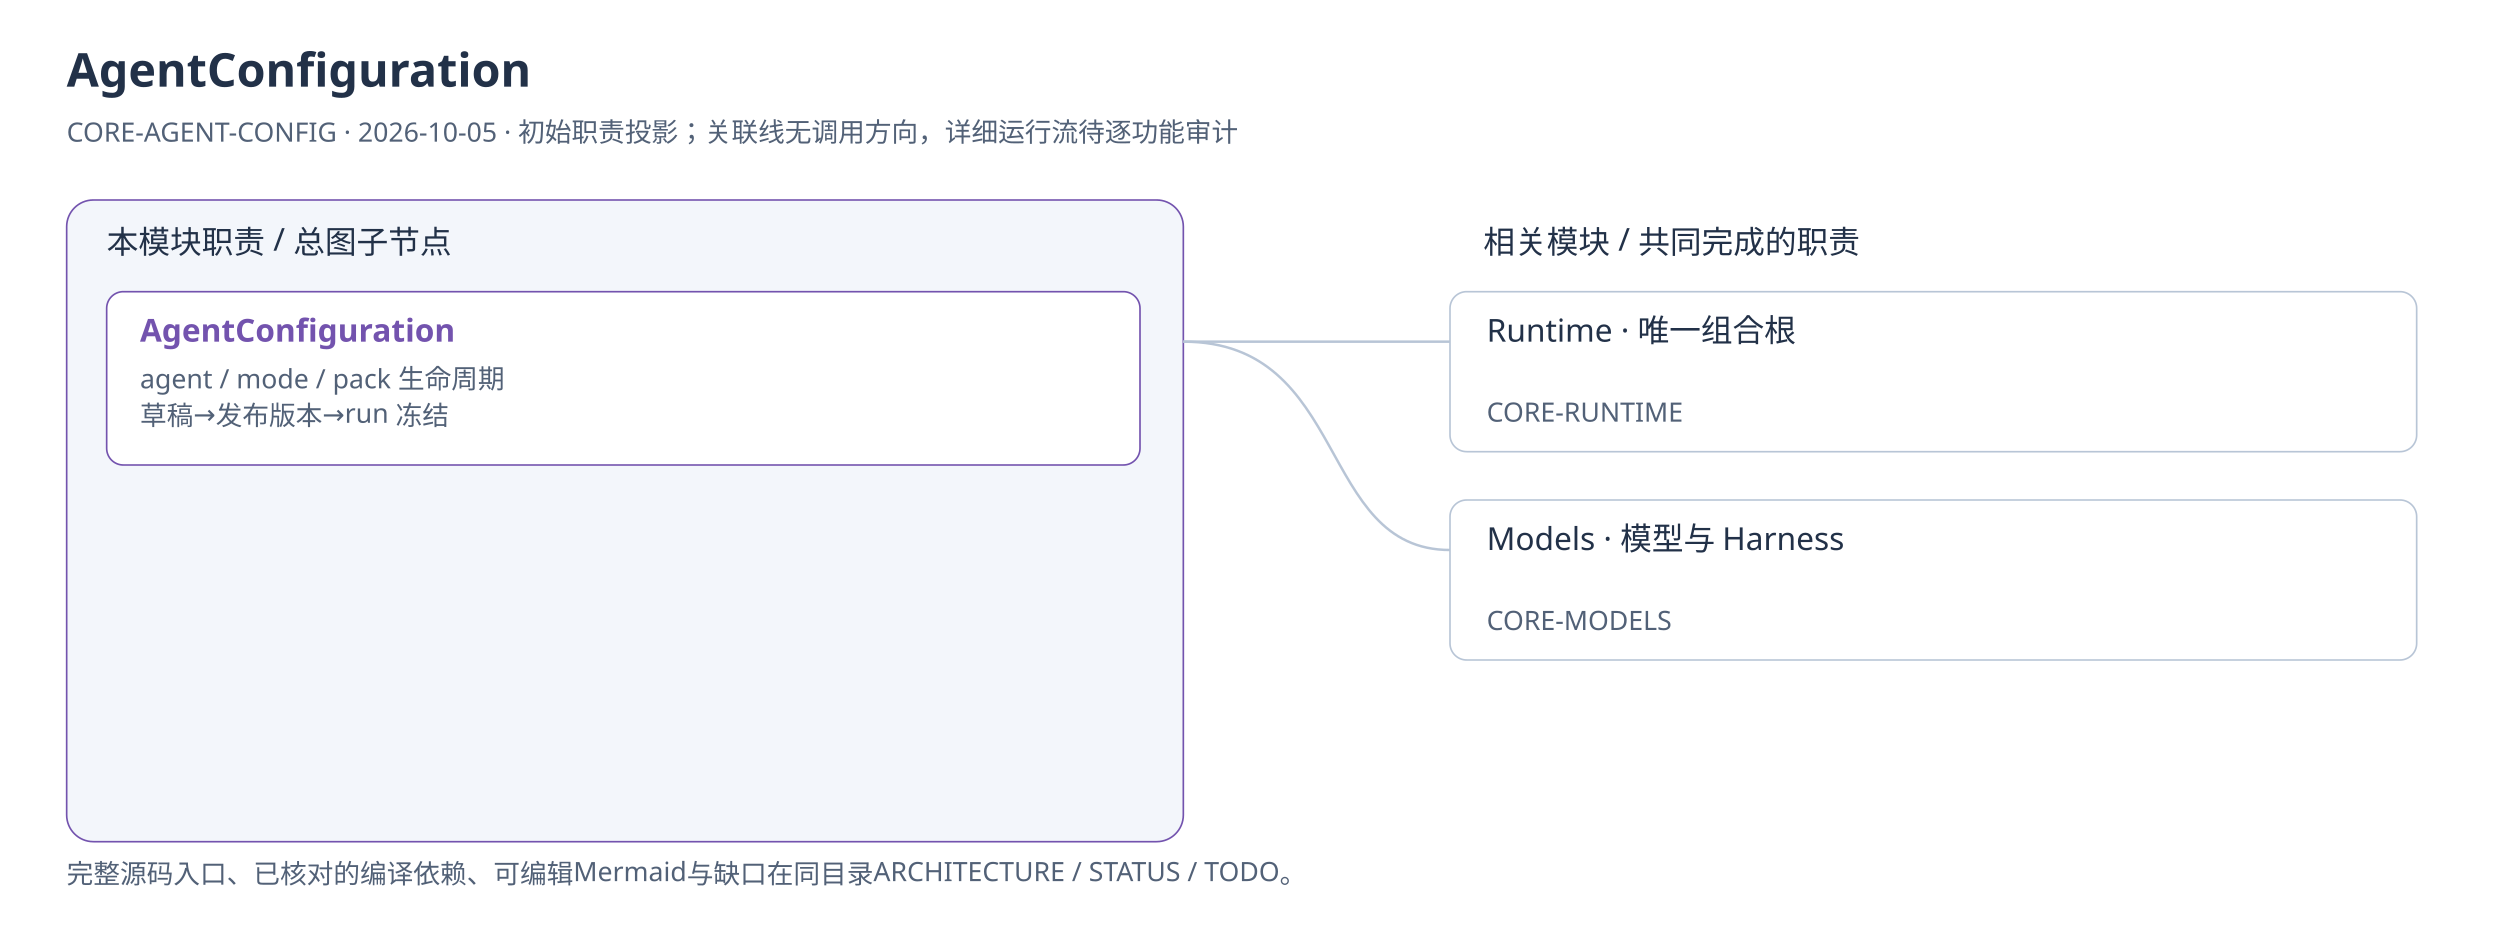
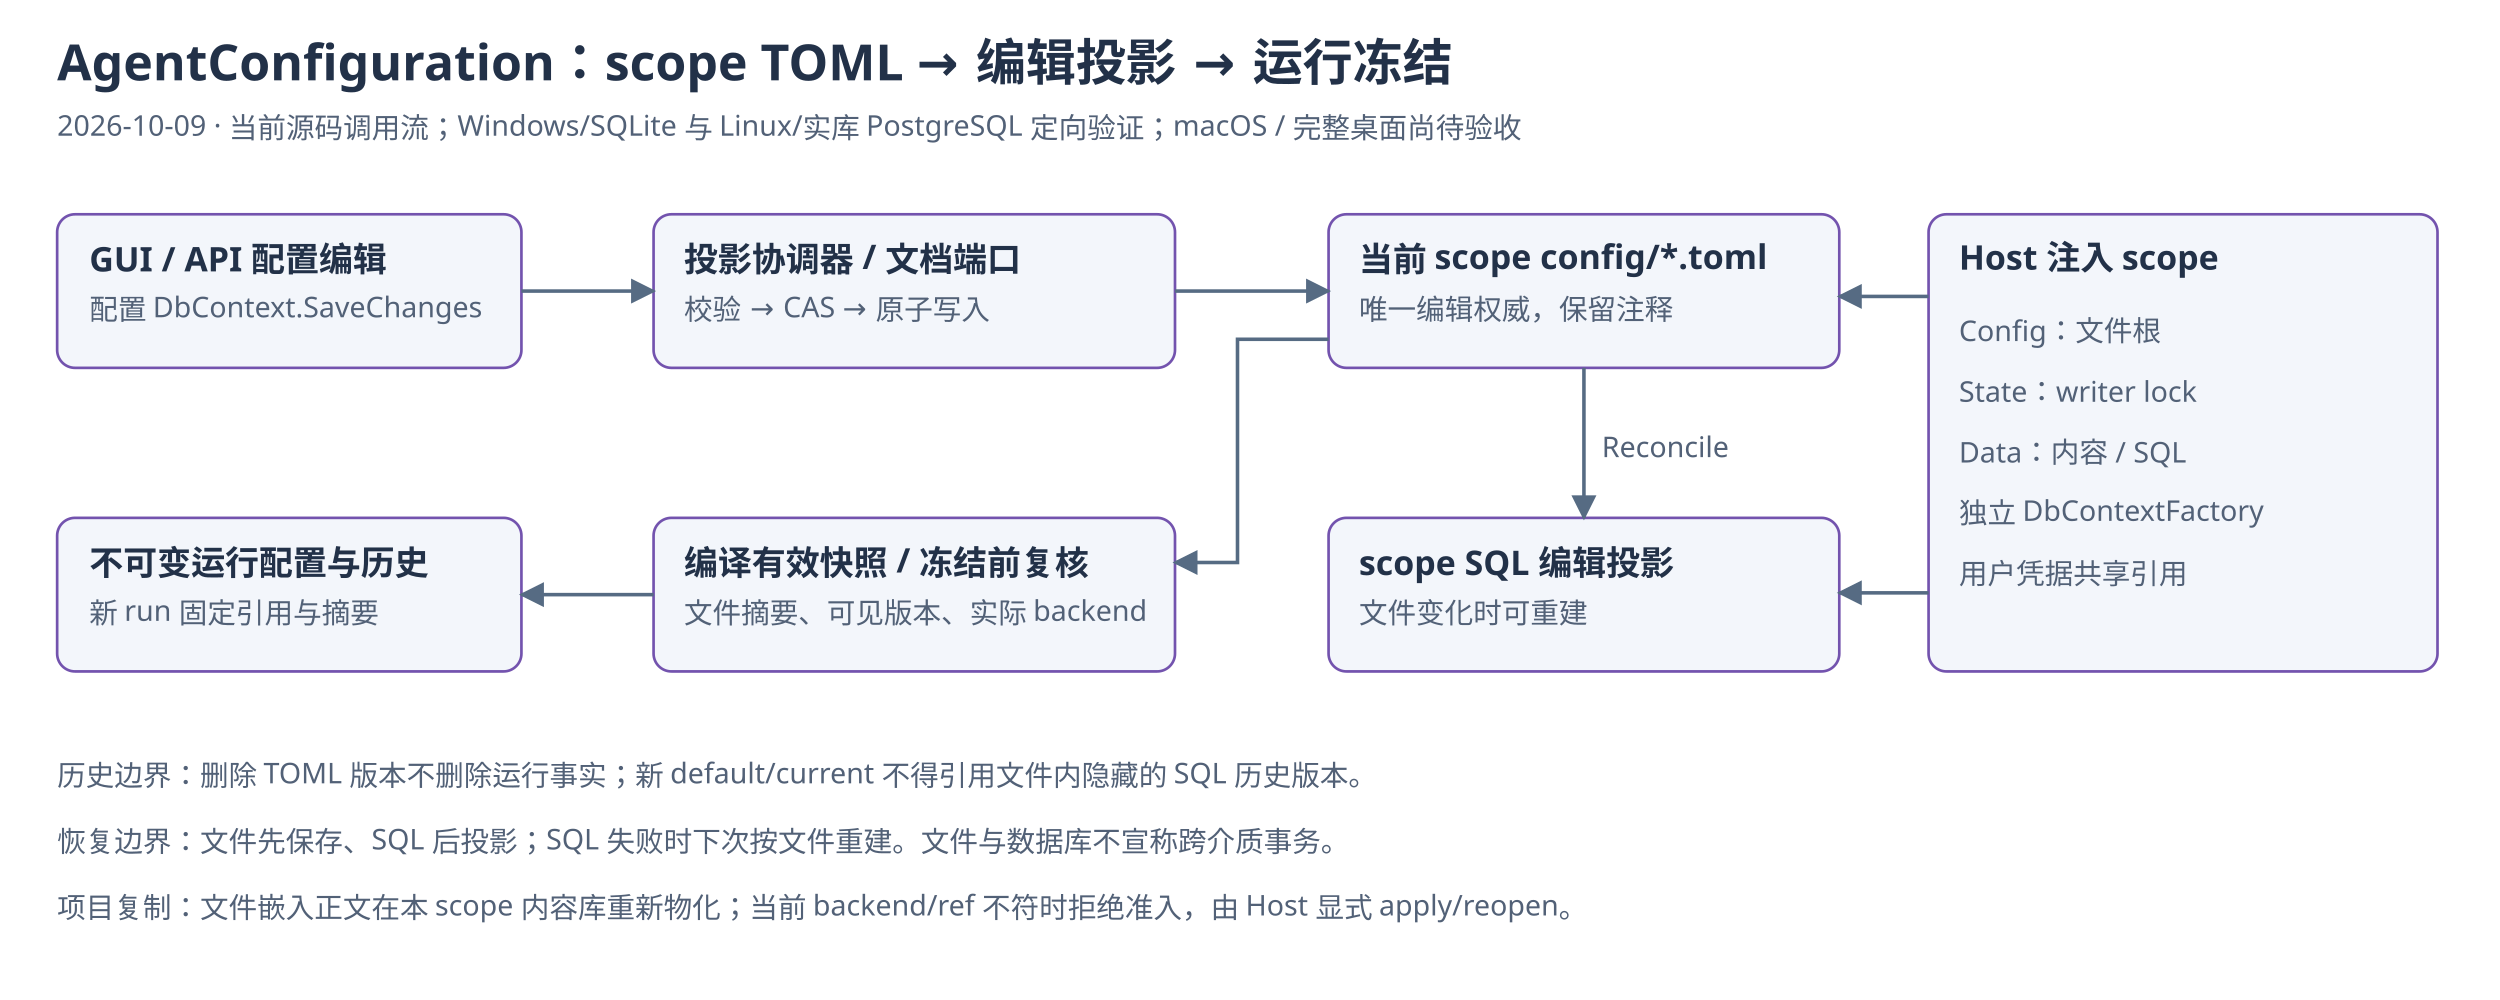
- <svg xmlns="http://www.w3.org/2000/svg" width="1500" height="555" viewBox="0 0 1500 555" role="img">
-   <style>text{font-family:'Segoe UI','Microsoft YaHei',sans-serif;fill:#223148}.title{font-size:28px;font-weight:700}.text{font-size:19px}.small{font-size:16px;fill:#526177}</style>
-   <rect width="1500" height="555" fill="#fff" />
-   <text class="title" x="40" y="52">AgentConfiguration</text>
-   <text class="small" x="40" y="85">CORE-AGENT-CONFIG · 2026-10-05 · 初始职责投影；关联线无调用方向，详细运行流待逐功能审计</text>
-   <rect x="40" y="120" width="670" height="385" rx="16" fill="#f3f6fb" stroke="#7353ae" />
-   <text class="text" x="64" y="152">本模块职责 / 总图子节点</text>
-   <text class="text" x="890" y="152">相关模块 / 共同完成的职责</text>
-   <path d="M710,205 C810,205 790,205 870,205" fill="none" stroke="#b8c5d6" stroke-width="1.5" />
-   <path d="M710,205 C810,205 790,330 870,330" fill="none" stroke="#b8c5d6" stroke-width="1.5" />
-   <rect x="64" y="175" width="620" height="104" rx="10" fill="#fff" stroke="#7353ae" />
-   <text class="text" x="84" y="205" style="font-weight:650;fill:#7353ae">AgentConfiguration</text>
-   <text class="small" x="84" y="233">agent / mode / pack 生命周期</text>
-   <text class="small" x="84" y="255">草稿→发布版本→run 冻结</text>
-   <rect x="870" y="175" width="580" height="96" rx="10" fill="#fff" stroke="#b8c5d6" />
-   <text class="text" x="892" y="205">Runtime · 唯一组合根</text>
-   <text class="small" x="892" y="253">CORE-RUNTIME</text>
-   <rect x="870" y="300" width="580" height="96" rx="10" fill="#fff" stroke="#b8c5d6" />
-   <text class="text" x="892" y="330">Models · 模型与 Harness</text>
-   <text class="small" x="892" y="378">CORE-MODELS</text>
-   <text class="small" x="40" y="530">完整源码入口、已核对的编译依赖、可编辑Mermaid与缺口在同目录ARCHITECTURE / STATUS / TODO。</text>
+ <svg xmlns="http://www.w3.org/2000/svg" width="1400" height="560" viewBox="0 0 1400 560" role="img">
+   <defs>
+     <marker id="arrow" viewBox="0 0 10 10" refX="9" refY="5" markerWidth="7" markerHeight="7" orient="auto">
+       <path d="M0 0L10 5L0 10" fill="#566b83" />
+     </marker>
+   </defs>
+   <style>text{font-family:'Segoe UI','Microsoft YaHei',sans-serif;fill:#223148} .title{font-size:28px;font-weight:700}.label{font-size:19px;font-weight:600}.note{font-size:16px;fill:#526177}.node{fill:#f3f6fb;stroke:#7353ae;stroke-width:1.5}.flow{fill:none;stroke:#566b83;stroke-width:2;marker-end:url(#arrow)}</style>
+   <rect width="1400" height="560" fill="#fff" />
+   <text class="title" x="32" y="45">AgentConfiguration：scope TOML → 编辑投影 → 运行冻结</text>
+   <text class="note" x="32" y="76">2026-10-09 · 当前源码调用流；Windows/SQLite 与 Linux/实库 PostgreSQL 定向验证；macOS / 完整桌面尚待验收</text>
+   <rect class="node" x="32" y="120" width="260" height="86" rx="10" />
+   <text class="label" x="50" y="152">GUI / API 配置编辑</text>
+   <text class="note" x="50" y="179">配置 DbContext.SaveChanges</text>
+   <rect class="node" x="366" y="120" width="292" height="86" rx="10" />
+   <text class="label" x="383" y="152">投影协调器 / 文档端口</text>
+   <text class="note" x="383" y="179">校验 → CAS → 原子写入</text>
+   <rect class="node" x="744" y="120" width="286" height="86" rx="10" />
+   <text class="label" x="761" y="152">当前 scope config/*.toml</text>
+   <text class="note" x="761" y="179">唯一编辑权威，保留注释</text>
+   <path class="flow" d="M292 163H366" />
+   <path class="flow" d="M658 163H744" />
+   <rect class="node" x="744" y="290" width="286" height="86" rx="10" />
+   <text class="label" x="761" y="322">scope SQL 编辑投影</text>
+   <text class="note" x="761" y="349">文件变化时可重建</text>
+   <path class="flow" d="M887 206V290" />
+   <text class="note" x="897" y="256">Reconcile</text>
+   <rect class="node" x="366" y="290" width="292" height="86" rx="10" />
+   <text class="label" x="383" y="322">编译有效快照 / 冻结前复核</text>
+   <text class="note" x="383" y="349">文件摘要、可见版本、实际 backend</text>
+   <path class="flow" d="M744 190L693 190V315H658" />
+   <rect class="node" x="32" y="290" width="260" height="86" rx="10" />
+   <text class="label" x="50" y="322">不可变运行配置与历史</text>
+   <text class="note" x="50" y="349">新 run 固定引用与摘要</text>
+   <path class="flow" d="M366 333H292" />
+   <rect class="node" x="1080" y="120" width="285" height="256" rx="10" />
+   <text class="label" x="1097" y="151">Host 注入 scope</text>
+   <text class="note" x="1097" y="191">Config：文件根</text>
+   <text class="note" x="1097" y="225">State：writer lock</text>
+   <text class="note" x="1097" y="259">Data：内容 / SQL</text>
+   <text class="note" x="1097" y="293">独立 DbContextFactory</text>
+   <text class="note" x="1097" y="327">用户凭据共享引用</text>
+   <path class="flow" d="M1080 166H1030" />
+   <path class="flow" d="M1080 332H1030" />
+   <text class="note" x="32" y="440">历史边界：删除 TOML 版本不删除运行事实；新 default/current 不得引用文件内隐藏的 SQL 历史版本。</text>
+   <text class="note" x="32" y="477">恢复边界：文件先保存、SQL 后投影；SQL 失败时下次按文件重建。文件与数据库不宣称跨介质事务。</text>
+   <text class="note" x="32" y="514">项目复制：文件嵌入正文在本 scope 内容库重新物化；当前 backend/ref 不符时拒绝准入，由 Host 显式 apply/reopen。</text>
</svg>
